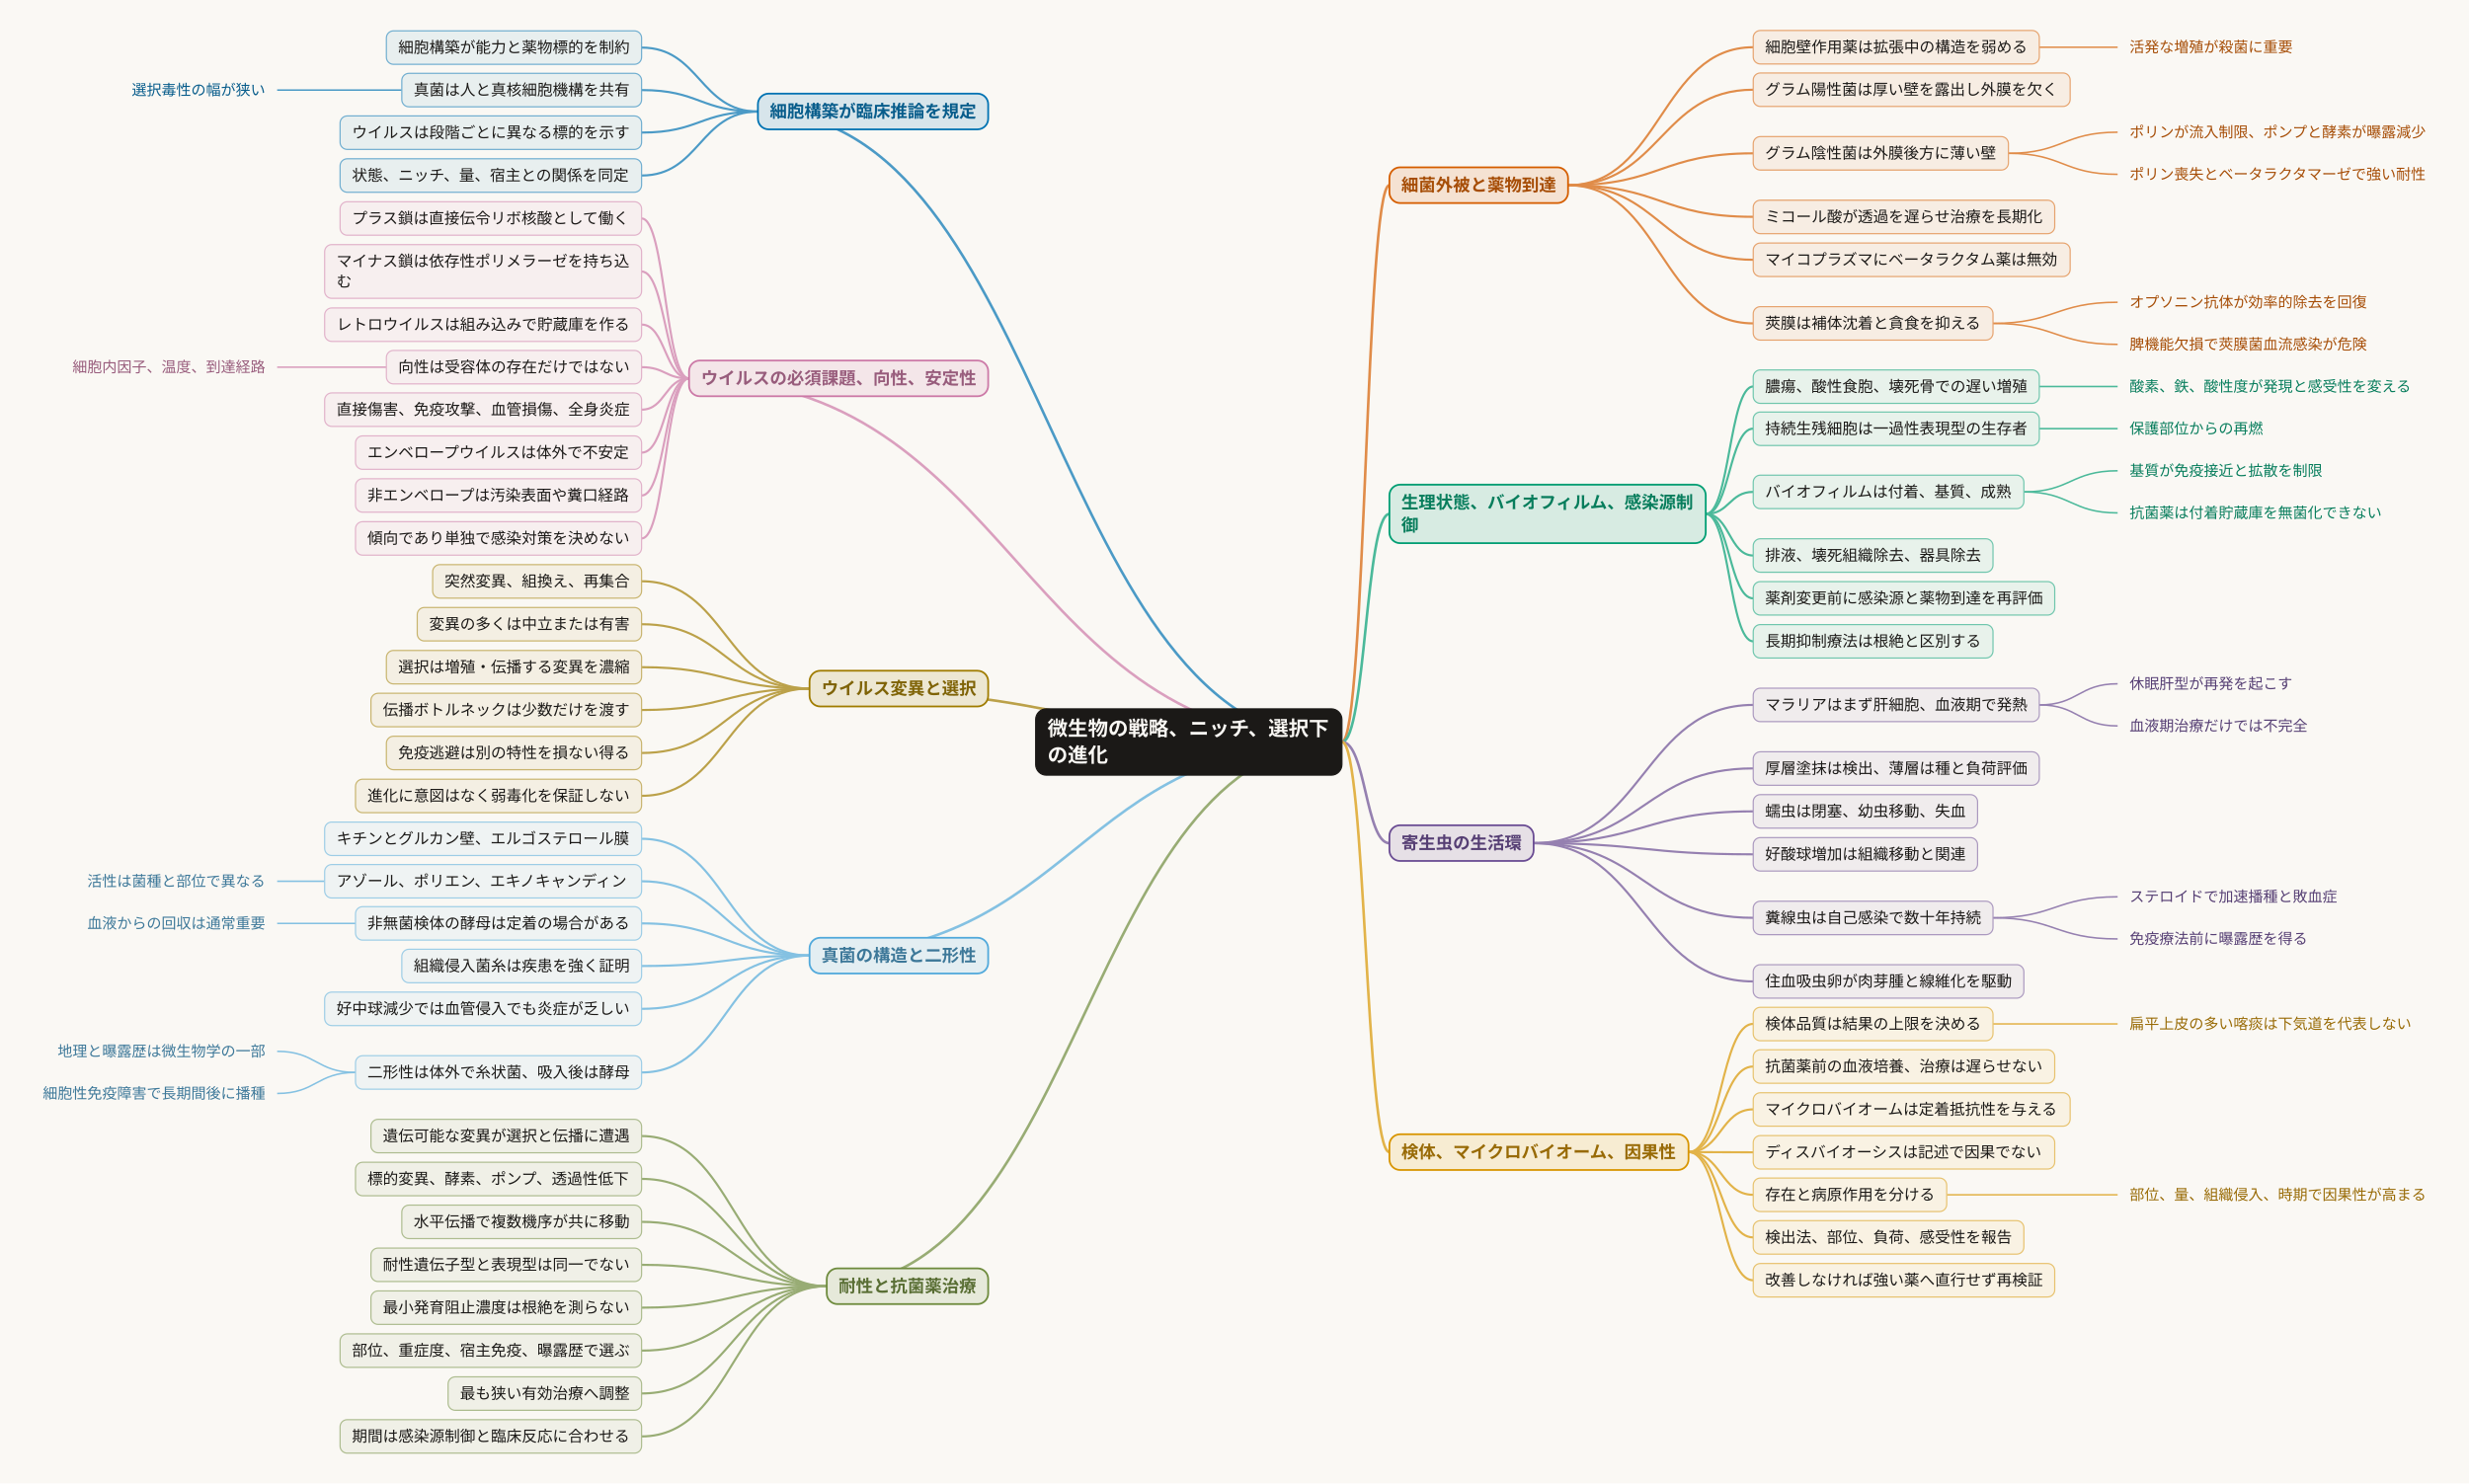
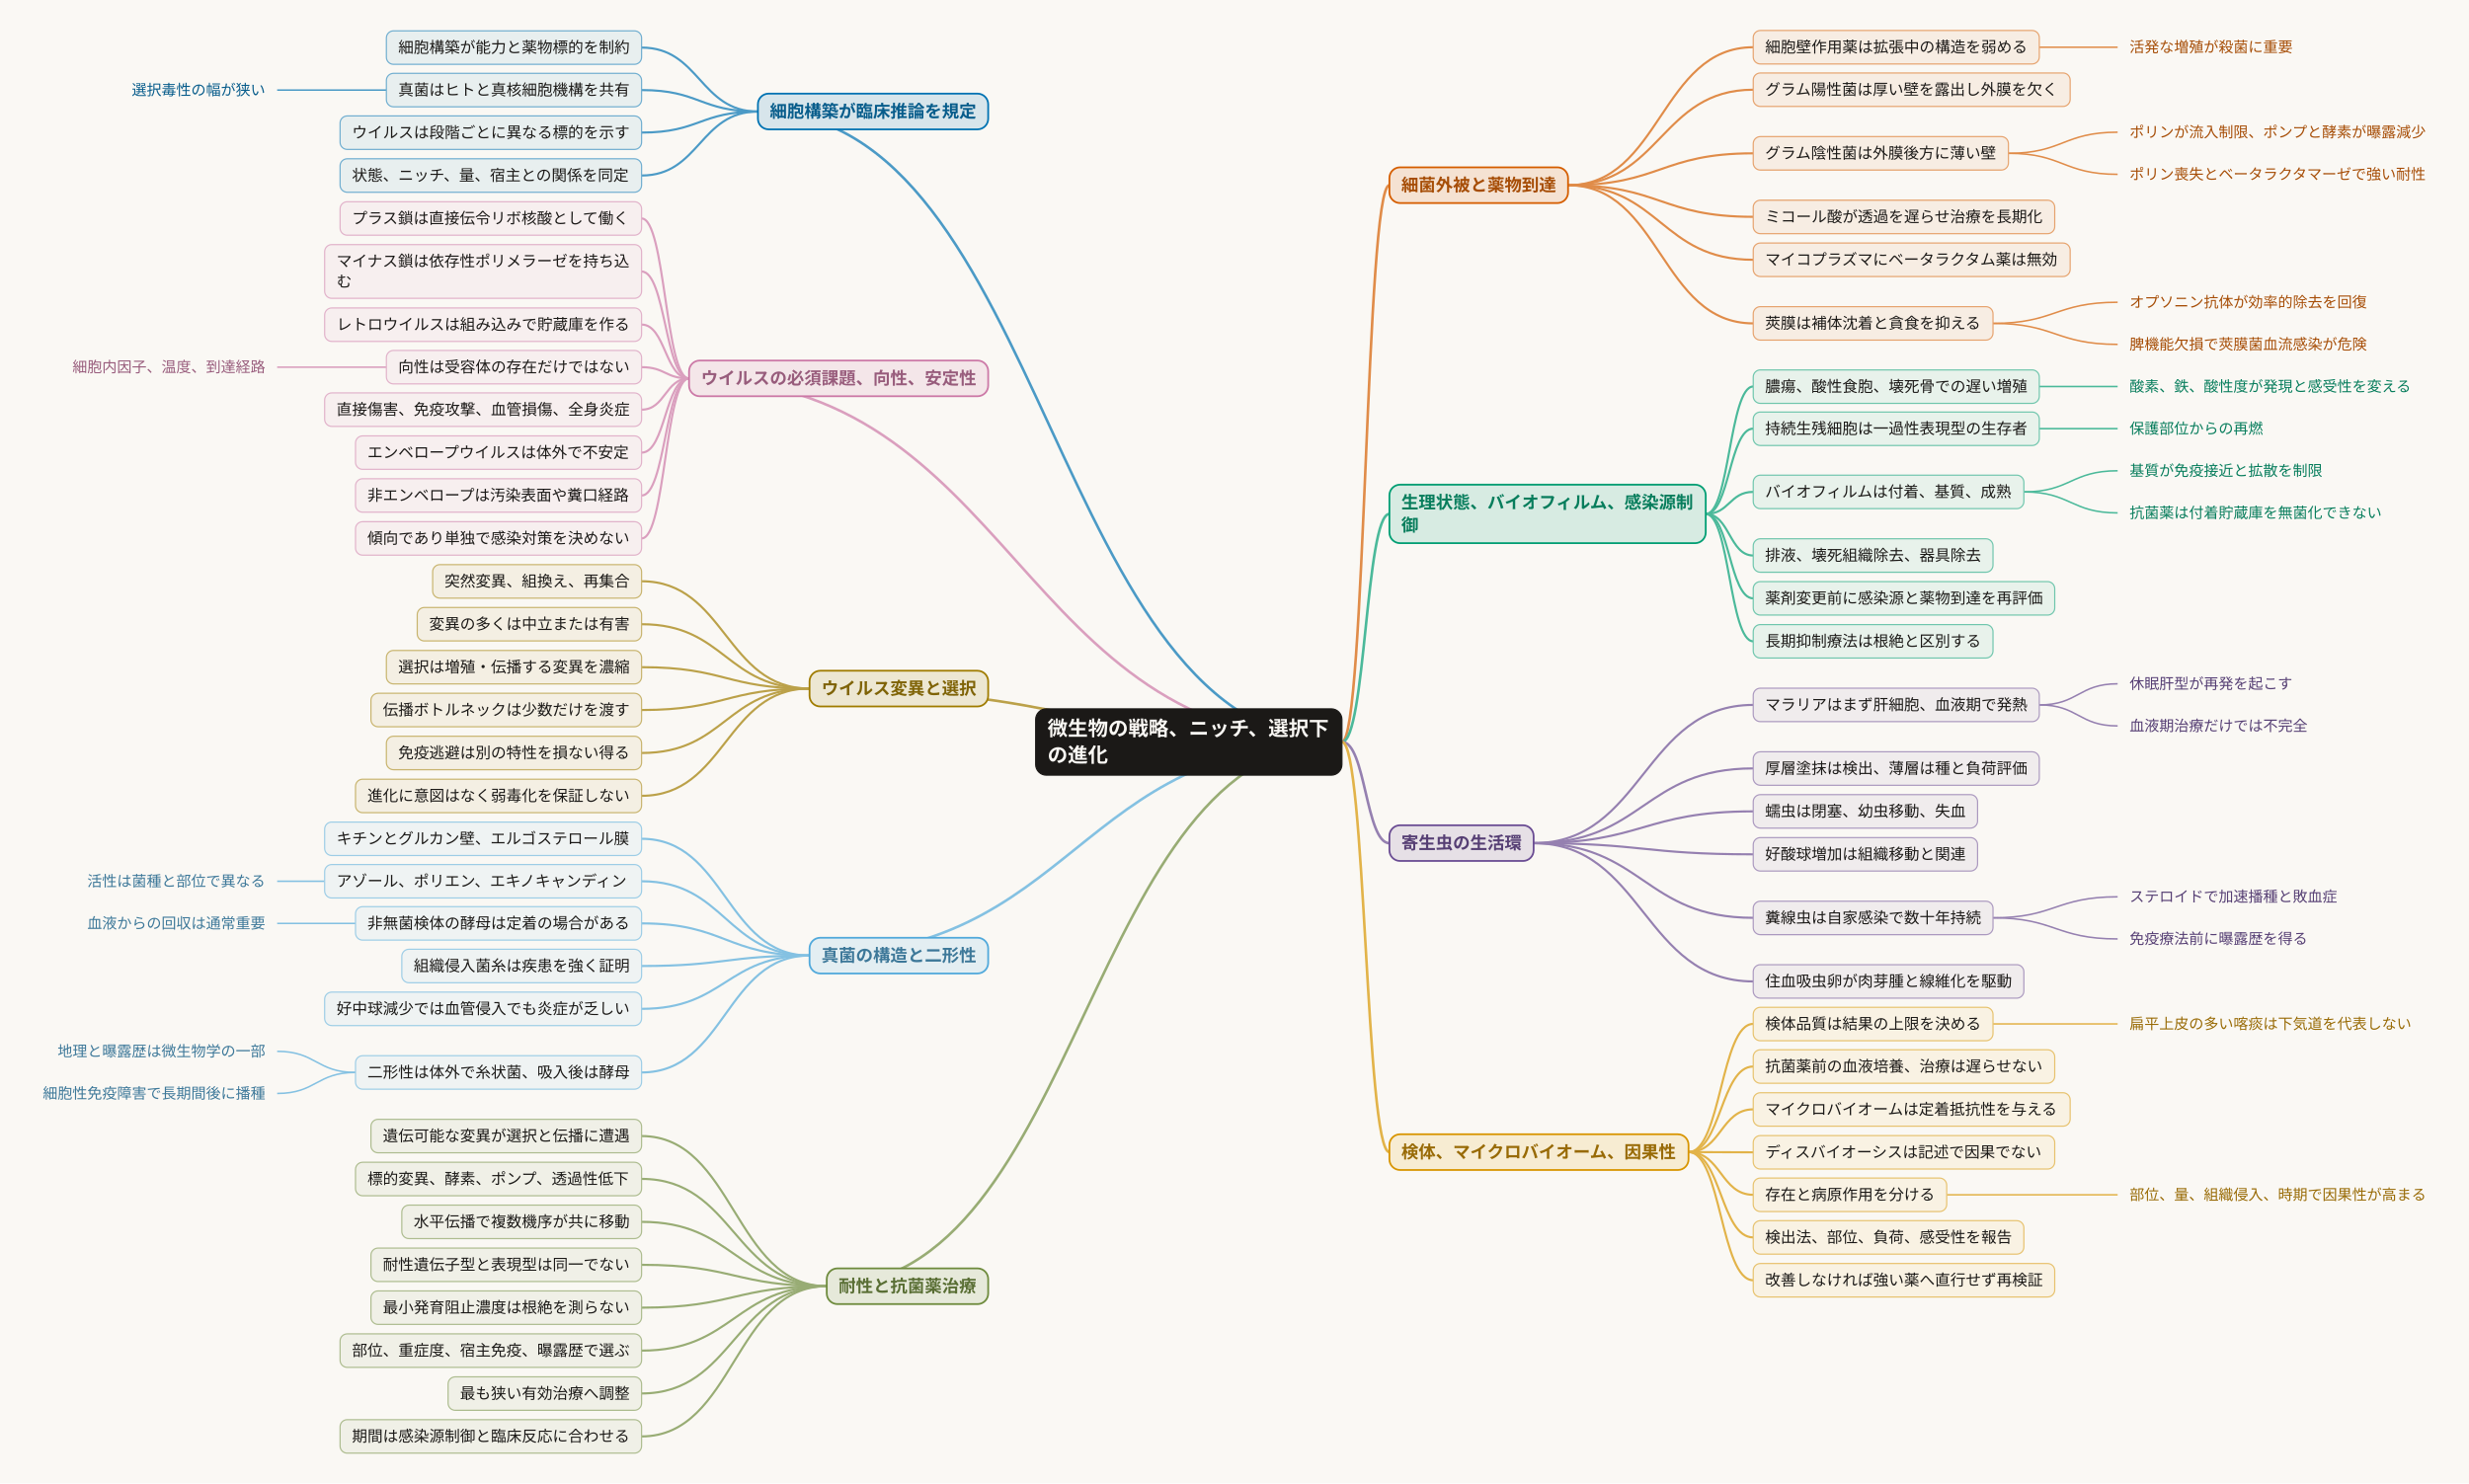
<svg xmlns="http://www.w3.org/2000/svg" class="mm" viewBox="0 0 2080 1250" width="2080" height="1250" role="img" aria-label="微生物の戦略、ニッチ、選択下の進化">
  <style>
  .mm-bg { fill: #faf8f4; }
  .mm text { font-family: 'Hiragino Sans', 'Noto Sans JP', ui-sans-serif, sans-serif; fill: #1b1917; }
  .mm .link { fill: none; stroke: #c9c1b4; }
  .mm .box { fill: none; stroke: none; }
  .mm .d0 .box { fill: #1b1917; stroke: #1b1917; }
  .mm .d0 text { fill: #faf8f4; font-weight: 650; }
  .mm .d1 text { font-weight: 600; }

  .mm .link.b0 { stroke: #4b9ac6; }
  .mm .b0.d1 .box { fill: #d7e5eb; stroke: #0072B2; stroke-width: 1.5; }
  .mm .b0.d1 text { fill: #075c8b; }
  .mm .b0.d2 .box { fill: #e8efef; stroke: #70aed0; }
  .mm .b0.d3 text, .mm .b0.d4 text { fill: #075c8b; }

  .mm .link.b1 { stroke: #e08c49; }
  .mm .b1.d1 .box { fill: #f5e2d2; stroke: #D55E00; stroke-width: 1.5; }
  .mm .b1.d1 text { fill: #a64d06; }
  .mm .b1.d2 .box { fill: #f7ede3; stroke: #e6a36e; }
  .mm .b1.d3 text, .mm .b1.d4 text { fill: #a64d06; }

  .mm .link.b2 { stroke: #4bb99a; }
  .mm .b2.d1 .box { fill: #d7ebe2; stroke: #009E73; stroke-width: 1.5; }
  .mm .b2.d1 text { fill: #077d5c; }
  .mm .b2.d2 .box { fill: #e8f2eb; stroke: #70c6ad; }
  .mm .b2.d3 text, .mm .b2.d4 text { fill: #077d5c; }

  .mm .link.b3 { stroke: #da9fbe; }
  .mm .b3.d1 .box { fill: #f4e6e9; stroke: #CC79A7; stroke-width: 1.5; }
  .mm .b3.d1 text { fill: #985c7c; }
  .mm .b3.d2 .box { fill: #f7efef; stroke: #e1b2ca; }
  .mm .b3.d3 text, .mm .b3.d4 text { fill: #985c7c; }

  .mm .link.b4 { stroke: #bba149; }
  .mm .b4.d1 .box { fill: #ede7d2; stroke: #A07C00; stroke-width: 1.5; }
  .mm .b4.d1 text { fill: #7f6306; }
  .mm .b4.d2 .box { fill: #f4efe3; stroke: #c8b46e; }
  .mm .b4.d3 text, .mm .b4.d4 text { fill: #7f6306; }

  .mm .link.b5 { stroke: #84c1e2; }
  .mm .b5.d1 .box { fill: #e3eef2; stroke: #51a9db; stroke-width: 1.5; }
  .mm .b5.d1 text { fill: #3d7899; }
  .mm .b5.d2 .box { fill: #eff3f3; stroke: #9dcde6; }
  .mm .b5.d3 text, .mm .b5.d4 text { fill: #3d7899; }

  .mm .link.b6 { stroke: #9580b0; }
  .mm .b6.d1 .box { fill: #e6e0e6; stroke: #6A4C93; stroke-width: 1.5; }
  .mm .b6.d1 text { fill: #563f74; }
  .mm .b6.d2 .box { fill: #f0eced; stroke: #ab99bf; }
  .mm .b6.d3 text, .mm .b6.d4 text { fill: #563f74; }

  .mm .link.b7 { stroke: #98ac74; }
  .mm .b7.d1 .box { fill: #e6e9da; stroke: #6E8B3D; stroke-width: 1.5; }
  .mm .b7.d1 text { fill: #596e34; }
  .mm .b7.d2 .box { fill: #f0f0e7; stroke: #adbc8f; }
  .mm .b7.d3 text, .mm .b7.d4 text { fill: #596e34; }

  .mm .link.b8 { stroke: #e2b349; }
  .mm .b8.d1 .box { fill: #f7ecd2; stroke: #d89500; stroke-width: 1.5; }
  .mm .b8.d1 text { fill: #986a05; }
  .mm .b8.d2 .box { fill: #f9f2e3; stroke: #e7c26e; }
  .mm .b8.d3 text, .mm .b8.d4 text { fill: #986a05; }
@media (prefers-color-scheme: dark) {
  .mm-bg { fill: #12100e; }
  .mm text { font-family: 'Hiragino Sans', 'Noto Sans JP', ui-sans-serif, sans-serif; fill: #ece7df; }
  .mm .link { fill: none; stroke: #3d3833; }
  .mm .box { fill: none; stroke: none; }
  .mm .d0 .box { fill: #ece7df; stroke: #ece7df; }
  .mm .d0 text { fill: #12100e; font-weight: 650; }
  .mm .d1 text { font-weight: 600; }

  .mm .link.b0 { stroke: #2d6a8d; }
  .mm .b0.d1 .box { fill: #172227; stroke: #3891c3; stroke-width: 1.5; }
  .mm .b0.d1 text { fill: #65a6ca; }
  .mm .b0.d2 .box { fill: #15191b; stroke: #275772; }
  .mm .b0.d3 text, .mm .b0.d4 text { fill: #65a6ca; }

  .mm .link.b1 { stroke: #a15f2b; }
  .mm .b1.d1 .box { fill: #2f2014; stroke: #de8138; stroke-width: 1.5; }
  .mm .b1.d1 text { fill: #e29a62; }
  .mm .b1.d2 .box { fill: #201811; stroke: #824e25; }
  .mm .b1.d3 text, .mm .b1.d4 text { fill: #e29a62; }

  .mm .link.b2 { stroke: #2d826a; }
  .mm .b2.d1 .box { fill: #172720; stroke: #38b392; stroke-width: 1.5; }
  .mm .b2.d1 text { fill: #65c0a5; }
  .mm .b2.d2 .box { fill: #151b17; stroke: #276a57; }
  .mm .b2.d3 text, .mm .b2.d4 text { fill: #65c0a5; }

  .mm .link.b3 { stroke: #9c6e86; }
  .mm .b3.d1 .box { fill: #2e2326; stroke: #d796ba; stroke-width: 1.5; }
  .mm .b3.d1 text { fill: #dcaac3; }
  .mm .b3.d2 .box { fill: #20191a; stroke: #7e5a6d; }
  .mm .b3.d3 text, .mm .b3.d4 text { fill: #dcaac3; }

  .mm .link.b4 { stroke: #84702b; }
  .mm .b4.d1 .box { fill: #292314; stroke: #b59938; stroke-width: 1.5; }
  .mm .b4.d1 text { fill: #c3ac62; }
  .mm .b4.d2 .box { fill: #1d1a11; stroke: #6c5b25; }
  .mm .b4.d3 text, .mm .b4.d4 text { fill: #c3ac62; }

  .mm .link.b5 { stroke: #5c8eab; }
  .mm .b5.d1 .box { fill: #21292d; stroke: #7bc4ee; stroke-width: 1.5; }
  .mm .b5.d1 text { fill: #97cdea; }
  .mm .b5.d2 .box { fill: #191d1e; stroke: #4c7389; }
  .mm .b5.d3 text, .mm .b5.d4 text { fill: #97cdea; }

  .mm .link.b6 { stroke: #67557c; }
  .mm .b6.d1 .box { fill: #231e24; stroke: #8b73ab; stroke-width: 1.5; }
  .mm .b6.d1 text { fill: #a390b8; }
  .mm .b6.d2 .box { fill: #1a1719; stroke: #554664; }
  .mm .b6.d3 text, .mm .b6.d4 text { fill: #a390b8; }

  .mm .link.b7 { stroke: #69784d; }
  .mm .b7.d1 .box { fill: #23251b; stroke: #8ea568; stroke-width: 1.5; }
  .mm .b7.d1 text { fill: #a6b686; }
  .mm .b7.d2 .box { fill: #1b1a14; stroke: #566240; }
  .mm .b7.d3 text, .mm .b7.d4 text { fill: #a6b686; }

  .mm .link.b8 { stroke: #ab832b; }
  .mm .b8.d1 .box { fill: #312714; stroke: #ecb438; stroke-width: 1.5; }
  .mm .b8.d1 text { fill: #ecc162; }
  .mm .b8.d2 .box { fill: #211b11; stroke: #8a6a25; }
  .mm .b8.d3 text, .mm .b8.d4 text { fill: #ecc162; }
}
</style>
  <rect class="mm-bg" width="2080" height="1250" />
  <path class="link b0" data-depth="1" stroke-width="2.2" d="M1130.5,625.2 C884.5,625.2 884.5,94.0 638.5,94.0" />
  <path class="link b1" data-depth="1" stroke-width="2.2" d="M1130.5,625.2 C1150.5,625.2 1150.5,156.1 1170.5,156.1" />
  <path class="link b2" data-depth="1" stroke-width="2.2" d="M1130.5,625.2 C1150.5,625.2 1150.5,433.1 1170.5,433.1" />
  <path class="link b3" data-depth="1" stroke-width="2.2" d="M1130.5,625.2 C855.5,625.2 855.5,318.9 580.5,318.9" />
  <path class="link b4" data-depth="1" stroke-width="2.2" d="M1130.5,625.2 C906.2,625.2 906.2,580.2 682.0,580.2" />
  <path class="link b5" data-depth="1" stroke-width="2.2" d="M1130.5,625.2 C906.2,625.2 906.2,805.2 682.0,805.2" />
  <path class="link b6" data-depth="1" stroke-width="2.2" d="M1130.5,625.2 C1150.5,625.2 1150.5,710.5 1170.5,710.5" />
  <path class="link b7" data-depth="1" stroke-width="2.2" d="M1130.5,625.2 C913.5,625.2 913.5,1083.8 696.5,1083.8" />
  <path class="link b8" data-depth="1" stroke-width="2.2" d="M1130.5,625.2 C1150.5,625.2 1150.5,970.8 1170.5,970.8" />
  <g class="node d0 b0" data-depth="0">
    <rect class="box" x="872.5" y="597.3" width="258.0" height="55.9" rx="9" />
    <text x="882.5" y="619.8" font-size="17.0">微生物の戦略、ニッチ、選択下</text>
    <text x="882.5" y="642.2" font-size="17.0">の進化</text>
  </g>
  <path class="link b0" data-depth="2" stroke-width="1.8" d="M638.5,94.0 C589.5,94.0 589.5,40.1 540.5,40.1" />
  <path class="link b0" data-depth="2" stroke-width="1.8" d="M638.5,94.0 C589.5,94.0 589.5,75.9 540.5,75.9" />
  <path class="link b0" data-depth="2" stroke-width="1.8" d="M638.5,94.0 C589.5,94.0 589.5,111.7 540.5,111.7" />
  <path class="link b0" data-depth="2" stroke-width="1.8" d="M638.5,94.0 C589.5,94.0 589.5,147.9 540.5,147.9" />
  <g class="node d1 b0" data-depth="1">
    <rect class="box" x="638.5" y="78.9" width="194.0" height="30.1" rx="9" />
    <text x="648.5" y="98.9" font-size="14.5">細胞構築が臨床推論を規定</text>
  </g>
  <g class="node d2 b0" data-depth="2">
    <rect class="box" x="325.5" y="26.0" width="215.0" height="28.2" rx="6" />
    <text x="335.5" y="44.5" font-size="13.0">細胞構築が能力と薬物標的を制約</text>
  </g>
-   <path class="link b0" data-depth="3" stroke-width="1.3" d="M338.5,75.9 C286.0,75.9 286.0,75.9 233.5,75.9" />
+   <path class="link b0" data-depth="3" stroke-width="1.3" d="M325.5,75.9 C279.5,75.9 279.5,75.9 233.5,75.9" />
  <g class="node d2 b0" data-depth="2">
-     <rect class="box" x="338.5" y="61.8" width="202.0" height="28.2" rx="6" />
-     <text x="348.5" y="80.3" font-size="13.0">真菌は人と真核細胞機構を共有</text>
+     <rect class="box" x="325.5" y="61.8" width="215.0" height="28.2" rx="6" />
+     <text x="335.5" y="80.3" font-size="13.0">真菌はヒトと真核細胞機構を共有</text>
  </g>
  <g class="node d3 b0" data-depth="3">
    <rect class="box" x="101.0" y="62.2" width="132.5" height="27.5" rx="6" />
    <text x="111.0" y="80.2" font-size="12.5">選択毒性の幅が狭い</text>
  </g>
  <g class="node d2 b0" data-depth="2">
    <rect class="box" x="286.5" y="97.7" width="254.0" height="28.2" rx="6" />
    <text x="296.5" y="116.2" font-size="13.0">ウイルスは段階ごとに異なる標的を示す</text>
  </g>
  <g class="node d2 b0" data-depth="2">
    <rect class="box" x="286.5" y="133.8" width="254.0" height="28.2" rx="6" />
    <text x="296.5" y="152.3" font-size="13.0">状態、ニッチ、量、宿主との関係を同定</text>
  </g>
  <path class="link b1" data-depth="2" stroke-width="1.8" d="M1321.0,156.1 C1399.0,156.1 1399.0,39.8 1477.0,39.8" />
  <path class="link b1" data-depth="2" stroke-width="1.8" d="M1321.0,156.1 C1399.0,156.1 1399.0,75.6 1477.0,75.6" />
  <path class="link b1" data-depth="2" stroke-width="1.8" d="M1321.0,156.1 C1399.0,156.1 1399.0,129.2 1477.0,129.2" />
  <path class="link b1" data-depth="2" stroke-width="1.8" d="M1321.0,156.1 C1399.0,156.1 1399.0,182.7 1477.0,182.7" />
  <path class="link b1" data-depth="2" stroke-width="1.8" d="M1321.0,156.1 C1399.0,156.1 1399.0,218.9 1477.0,218.9" />
  <path class="link b1" data-depth="2" stroke-width="1.8" d="M1321.0,156.1 C1399.0,156.1 1399.0,272.5 1477.0,272.5" />
  <g class="node d1 b1" data-depth="1">
    <rect class="box" x="1170.5" y="141.0" width="150.5" height="30.1" rx="9" />
    <text x="1180.5" y="161.0" font-size="14.5">細菌外被と薬物到達</text>
  </g>
  <path class="link b1" data-depth="3" stroke-width="1.3" d="M1718.0,39.8 C1751.0,39.8 1751.0,39.8 1784.0,39.8" />
  <g class="node d2 b1" data-depth="2">
    <rect class="box" x="1477.0" y="25.7" width="241.0" height="28.2" rx="6" />
    <text x="1487.0" y="44.2" font-size="13.0">細胞壁作用薬は拡張中の構造を弱める</text>
  </g>
  <g class="node d3 b1" data-depth="3">
    <rect class="box" x="1784.0" y="26.0" width="157.5" height="27.5" rx="6" />
    <text x="1794.0" y="44.0" font-size="12.5">活発な増殖が殺菌に重要</text>
  </g>
  <g class="node d2 b1" data-depth="2">
    <rect class="box" x="1477.0" y="61.5" width="267.0" height="28.2" rx="6" />
    <text x="1487.0" y="80.0" font-size="13.0">グラム陽性菌は厚い壁を露出し外膜を欠く</text>
  </g>
  <path class="link b1" data-depth="3" stroke-width="1.3" d="M1692.0,129.2 C1738.0,129.2 1738.0,111.4 1784.0,111.4" />
  <path class="link b1" data-depth="3" stroke-width="1.3" d="M1692.0,129.2 C1738.0,129.2 1738.0,146.9 1784.0,146.9" />
  <g class="node d2 b1" data-depth="2">
    <rect class="box" x="1477.0" y="115.1" width="215.0" height="28.2" rx="6" />
    <text x="1487.0" y="133.6" font-size="13.0">グラム陰性菌は外膜後方に薄い壁</text>
  </g>
  <g class="node d3 b1" data-depth="3">
    <rect class="box" x="1784.0" y="97.7" width="270.0" height="27.5" rx="6" />
    <text x="1794.0" y="115.7" font-size="12.5">ポリンが流入制限、ポンプと酵素が曝露減少</text>
  </g>
  <g class="node d3 b1" data-depth="3">
    <rect class="box" x="1784.0" y="133.2" width="270.0" height="27.5" rx="6" />
    <text x="1794.0" y="151.2" font-size="12.5">ポリン喪失とベータラクタマーゼで強い耐性</text>
  </g>
  <g class="node d2 b1" data-depth="2">
    <rect class="box" x="1477.0" y="168.7" width="254.0" height="28.2" rx="6" />
    <text x="1487.0" y="187.2" font-size="13.0">ミコール酸が透過を遅らせ治療を長期化</text>
  </g>
  <g class="node d2 b1" data-depth="2">
    <rect class="box" x="1477.0" y="204.8" width="267.0" height="28.2" rx="6" />
    <text x="1487.0" y="223.3" font-size="13.0">マイコプラズマにベータラクタム薬は無効</text>
  </g>
  <path class="link b1" data-depth="3" stroke-width="1.3" d="M1679.0,272.5 C1731.5,272.5 1731.5,254.7 1784.0,254.7" />
  <path class="link b1" data-depth="3" stroke-width="1.3" d="M1679.0,272.5 C1731.5,272.5 1731.5,290.2 1784.0,290.2" />
  <g class="node d2 b1" data-depth="2">
    <rect class="box" x="1477.0" y="258.4" width="202.0" height="28.2" rx="6" />
    <text x="1487.0" y="276.9" font-size="13.0">莢膜は補体沈着と貪食を抑える</text>
  </g>
  <g class="node d3 b1" data-depth="3">
    <rect class="box" x="1784.0" y="241.0" width="220.0" height="27.5" rx="6" />
    <text x="1794.0" y="259.0" font-size="12.5">オプソニン抗体が効率的除去を回復</text>
  </g>
  <g class="node d3 b1" data-depth="3">
    <rect class="box" x="1784.0" y="276.5" width="220.0" height="27.5" rx="6" />
    <text x="1794.0" y="294.5" font-size="12.5">脾機能欠損で莢膜菌血流感染が危険</text>
  </g>
  <path class="link b2" data-depth="2" stroke-width="1.8" d="M1437.0,433.1 C1457.0,433.1 1457.0,325.7 1477.0,325.7" />
  <path class="link b2" data-depth="2" stroke-width="1.8" d="M1437.0,433.1 C1457.0,433.1 1457.0,361.2 1477.0,361.2" />
  <path class="link b2" data-depth="2" stroke-width="1.8" d="M1437.0,433.1 C1457.0,433.1 1457.0,414.5 1477.0,414.5" />
  <path class="link b2" data-depth="2" stroke-width="1.8" d="M1437.0,433.1 C1457.0,433.1 1457.0,468.1 1477.0,468.1" />
  <path class="link b2" data-depth="2" stroke-width="1.8" d="M1437.0,433.1 C1457.0,433.1 1457.0,504.2 1477.0,504.2" />
  <path class="link b2" data-depth="2" stroke-width="1.8" d="M1437.0,433.1 C1457.0,433.1 1457.0,540.4 1477.0,540.4" />
  <g class="node d1 b2" data-depth="1">
    <rect class="box" x="1170.5" y="408.4" width="266.5" height="49.3" rx="9" />
    <text x="1180.5" y="428.4" font-size="14.5">生理状態、バイオフィルム、感染源制</text>
    <text x="1180.5" y="447.6" font-size="14.5">御</text>
  </g>
  <path class="link b2" data-depth="3" stroke-width="1.3" d="M1718.0,325.7 C1751.0,325.7 1751.0,325.7 1784.0,325.7" />
  <g class="node d2 b2" data-depth="2">
    <rect class="box" x="1477.0" y="311.7" width="241.0" height="28.2" rx="6" />
    <text x="1487.0" y="330.2" font-size="13.0">膿瘍、酸性食胞、壊死骨での遅い増殖</text>
  </g>
  <g class="node d3 b2" data-depth="3">
    <rect class="box" x="1784.0" y="312.0" width="257.5" height="27.5" rx="6" />
    <text x="1794.0" y="330.0" font-size="12.5">酸素、鉄、酸性度が発現と感受性を変える</text>
  </g>
  <path class="link b2" data-depth="3" stroke-width="1.3" d="M1718.0,361.2 C1751.0,361.2 1751.0,361.2 1784.0,361.2" />
  <g class="node d2 b2" data-depth="2">
    <rect class="box" x="1477.0" y="347.2" width="241.0" height="28.2" rx="6" />
    <text x="1487.0" y="365.7" font-size="13.0">持続生残細胞は一過性表現型の生存者</text>
  </g>
  <g class="node d3 b2" data-depth="3">
    <rect class="box" x="1784.0" y="347.5" width="132.5" height="27.5" rx="6" />
    <text x="1794.0" y="365.5" font-size="12.5">保護部位からの再燃</text>
  </g>
  <path class="link b2" data-depth="3" stroke-width="1.3" d="M1705.0,414.5 C1744.5,414.5 1744.5,396.7 1784.0,396.7" />
  <path class="link b2" data-depth="3" stroke-width="1.3" d="M1705.0,414.5 C1744.5,414.5 1744.5,432.2 1784.0,432.2" />
  <g class="node d2 b2" data-depth="2">
    <rect class="box" x="1477.0" y="400.4" width="228.0" height="28.2" rx="6" />
    <text x="1487.0" y="418.9" font-size="13.0">バイオフィルムは付着、基質、成熟</text>
  </g>
  <g class="node d3 b2" data-depth="3">
    <rect class="box" x="1784.0" y="383.0" width="182.5" height="27.5" rx="6" />
    <text x="1794.0" y="401.0" font-size="12.5">基質が免疫接近と拡散を制限</text>
  </g>
  <g class="node d3 b2" data-depth="3">
    <rect class="box" x="1784.0" y="418.5" width="232.5" height="27.5" rx="6" />
    <text x="1794.0" y="436.5" font-size="12.5">抗菌薬は付着貯蔵庫を無菌化できない</text>
  </g>
  <g class="node d2 b2" data-depth="2">
    <rect class="box" x="1477.0" y="454.0" width="202.0" height="28.2" rx="6" />
    <text x="1487.0" y="472.5" font-size="13.0">排液、壊死組織除去、器具除去</text>
  </g>
  <g class="node d2 b2" data-depth="2">
    <rect class="box" x="1477.0" y="490.1" width="254.0" height="28.2" rx="6" />
    <text x="1487.0" y="508.6" font-size="13.0">薬剤変更前に感染源と薬物到達を再評価</text>
  </g>
  <g class="node d2 b2" data-depth="2">
    <rect class="box" x="1477.0" y="526.3" width="202.0" height="28.2" rx="6" />
    <text x="1487.0" y="544.8" font-size="13.0">長期抑制療法は根絶と区別する</text>
  </g>
  <path class="link b3" data-depth="2" stroke-width="1.8" d="M580.5,318.9 C560.5,318.9 560.5,184.1 540.5,184.1" />
  <path class="link b3" data-depth="2" stroke-width="1.8" d="M580.5,318.9 C560.5,318.9 560.5,228.8 540.5,228.8" />
  <path class="link b3" data-depth="2" stroke-width="1.8" d="M580.5,318.9 C560.5,318.9 560.5,273.5 540.5,273.5" />
  <path class="link b3" data-depth="2" stroke-width="1.8" d="M580.5,318.9 C560.5,318.9 560.5,309.4 540.5,309.4" />
  <path class="link b3" data-depth="2" stroke-width="1.8" d="M580.5,318.9 C560.5,318.9 560.5,345.2 540.5,345.2" />
  <path class="link b3" data-depth="2" stroke-width="1.8" d="M580.5,318.9 C560.5,318.9 560.5,381.4 540.5,381.4" />
  <path class="link b3" data-depth="2" stroke-width="1.8" d="M580.5,318.9 C560.5,318.9 560.5,417.5 540.5,417.5" />
  <path class="link b3" data-depth="2" stroke-width="1.8" d="M580.5,318.9 C560.5,318.9 560.5,453.7 540.5,453.7" />
  <g class="node d1 b3" data-depth="1">
    <rect class="box" x="580.5" y="303.8" width="252.0" height="30.1" rx="9" />
    <text x="590.5" y="323.8" font-size="14.5">ウイルスの必須課題、向性、安定性</text>
  </g>
  <g class="node d2 b3" data-depth="2">
    <rect class="box" x="286.5" y="170.0" width="254.0" height="28.2" rx="6" />
    <text x="296.5" y="188.5" font-size="13.0">プラス鎖は直接伝令リボ核酸として働く</text>
  </g>
  <g class="node d2 b3" data-depth="2">
    <rect class="box" x="273.5" y="206.1" width="267.0" height="45.3" rx="6" />
    <text x="283.5" y="224.6" font-size="13.0">マイナス鎖は依存性ポリメラーゼを持ち込</text>
    <text x="283.5" y="241.8" font-size="13.0">む</text>
  </g>
  <g class="node d2 b3" data-depth="2">
    <rect class="box" x="273.5" y="259.5" width="267.0" height="28.2" rx="6" />
    <text x="283.5" y="278.0" font-size="13.0">レトロウイルスは組み込みで貯蔵庫を作る</text>
  </g>
  <path class="link b3" data-depth="3" stroke-width="1.3" d="M325.5,309.4 C279.5,309.4 279.5,309.4 233.5,309.4" />
  <g class="node d2 b3" data-depth="2">
    <rect class="box" x="325.5" y="295.3" width="215.0" height="28.2" rx="6" />
    <text x="335.5" y="313.8" font-size="13.0">向性は受容体の存在だけではない</text>
  </g>
  <g class="node d3 b3" data-depth="3">
    <rect class="box" x="51.0" y="295.6" width="182.5" height="27.5" rx="6" />
    <text x="61.0" y="313.6" font-size="12.5">細胞内因子、温度、到達経路</text>
  </g>
  <g class="node d2 b3" data-depth="2">
    <rect class="box" x="273.5" y="331.1" width="267.0" height="28.2" rx="6" />
    <text x="283.5" y="349.6" font-size="13.0">直接傷害、免疫攻撃、血管損傷、全身炎症</text>
  </g>
  <g class="node d2 b3" data-depth="2">
    <rect class="box" x="299.5" y="367.3" width="241.0" height="28.2" rx="6" />
    <text x="309.5" y="385.8" font-size="13.0">エンベロープウイルスは体外で不安定</text>
  </g>
  <g class="node d2 b3" data-depth="2">
    <rect class="box" x="299.5" y="403.4" width="241.0" height="28.2" rx="6" />
    <text x="309.5" y="421.9" font-size="13.0">非エンベロープは汚染表面や糞口経路</text>
  </g>
  <g class="node d2 b3" data-depth="2">
    <rect class="box" x="299.5" y="439.6" width="241.0" height="28.2" rx="6" />
    <text x="309.5" y="458.1" font-size="13.0">傾向であり単独で感染対策を決めない</text>
  </g>
  <path class="link b4" data-depth="2" stroke-width="1.8" d="M682.0,580.2 C611.2,580.2 611.2,489.8 540.5,489.8" />
  <path class="link b4" data-depth="2" stroke-width="1.8" d="M682.0,580.2 C611.2,580.2 611.2,526.0 540.5,526.0" />
  <path class="link b4" data-depth="2" stroke-width="1.8" d="M682.0,580.2 C611.2,580.2 611.2,562.2 540.5,562.2" />
  <path class="link b4" data-depth="2" stroke-width="1.8" d="M682.0,580.2 C611.2,580.2 611.2,598.3 540.5,598.3" />
  <path class="link b4" data-depth="2" stroke-width="1.8" d="M682.0,580.2 C611.2,580.2 611.2,634.5 540.5,634.5" />
  <path class="link b4" data-depth="2" stroke-width="1.8" d="M682.0,580.2 C611.2,580.2 611.2,670.6 540.5,670.6" />
  <g class="node d1 b4" data-depth="1">
    <rect class="box" x="682.0" y="565.2" width="150.5" height="30.1" rx="9" />
    <text x="692.0" y="585.2" font-size="14.5">ウイルス変異と選択</text>
  </g>
  <g class="node d2 b4" data-depth="2">
    <rect class="box" x="364.5" y="475.8" width="176.0" height="28.2" rx="6" />
    <text x="374.5" y="494.3" font-size="13.0">突然変異、組換え、再集合</text>
  </g>
  <g class="node d2 b4" data-depth="2">
    <rect class="box" x="351.5" y="511.9" width="189.0" height="28.2" rx="6" />
    <text x="361.5" y="530.4" font-size="13.0">変異の多くは中立または有害</text>
  </g>
  <g class="node d2 b4" data-depth="2">
    <rect class="box" x="325.5" y="548.1" width="215.0" height="28.2" rx="6" />
    <text x="335.5" y="566.6" font-size="13.0">選択は増殖・伝播する変異を濃縮</text>
  </g>
  <g class="node d2 b4" data-depth="2">
    <rect class="box" x="312.5" y="584.2" width="228.0" height="28.2" rx="6" />
    <text x="322.5" y="602.7" font-size="13.0">伝播ボトルネックは少数だけを渡す</text>
  </g>
  <g class="node d2 b4" data-depth="2">
    <rect class="box" x="325.5" y="620.4" width="215.0" height="28.2" rx="6" />
    <text x="335.5" y="638.9" font-size="13.0">免疫逃避は別の特性を損ない得る</text>
  </g>
  <g class="node d2 b4" data-depth="2">
    <rect class="box" x="299.5" y="656.6" width="241.0" height="28.2" rx="6" />
    <text x="309.5" y="675.1" font-size="13.0">進化に意図はなく弱毒化を保証しない</text>
  </g>
  <path class="link b5" data-depth="2" stroke-width="1.8" d="M682.0,805.2 C611.2,805.2 611.2,706.8 540.5,706.8" />
  <path class="link b5" data-depth="2" stroke-width="1.8" d="M682.0,805.2 C611.2,805.2 611.2,742.6 540.5,742.6" />
  <path class="link b5" data-depth="2" stroke-width="1.8" d="M682.0,805.2 C611.2,805.2 611.2,778.1 540.5,778.1" />
  <path class="link b5" data-depth="2" stroke-width="1.8" d="M682.0,805.2 C611.2,805.2 611.2,814.0 540.5,814.0" />
  <path class="link b5" data-depth="2" stroke-width="1.8" d="M682.0,805.2 C611.2,805.2 611.2,850.1 540.5,850.1" />
  <path class="link b5" data-depth="2" stroke-width="1.8" d="M682.0,805.2 C611.2,805.2 611.2,903.7 540.5,903.7" />
  <g class="node d1 b5" data-depth="1">
    <rect class="box" x="682.0" y="790.2" width="150.5" height="30.1" rx="9" />
    <text x="692.0" y="810.2" font-size="14.5">真菌の構造と二形性</text>
  </g>
  <g class="node d2 b5" data-depth="2">
    <rect class="box" x="273.5" y="692.7" width="267.0" height="28.2" rx="6" />
    <text x="283.5" y="711.2" font-size="13.0">キチンとグルカン壁、エルゴステロール膜</text>
  </g>
  <path class="link b5" data-depth="3" stroke-width="1.3" d="M273.5,742.6 C253.5,742.6 253.5,742.6 233.5,742.6" />
  <g class="node d2 b5" data-depth="2">
    <rect class="box" x="273.5" y="728.5" width="267.0" height="28.2" rx="6" />
    <text x="283.5" y="747.0" font-size="13.0">アゾール、ポリエン、エキノキャンディン</text>
  </g>
  <g class="node d3 b5" data-depth="3">
    <rect class="box" x="63.5" y="728.9" width="170.0" height="27.5" rx="6" />
    <text x="73.5" y="746.9" font-size="12.5">活性は菌種と部位で異なる</text>
  </g>
  <path class="link b5" data-depth="3" stroke-width="1.3" d="M299.5,778.1 C266.5,778.1 266.5,778.1 233.5,778.1" />
  <g class="node d2 b5" data-depth="2">
    <rect class="box" x="299.5" y="764.0" width="241.0" height="28.2" rx="6" />
    <text x="309.5" y="782.5" font-size="13.0">非無菌検体の酵母は定着の場合がある</text>
  </g>
  <g class="node d3 b5" data-depth="3">
    <rect class="box" x="63.5" y="764.4" width="170.0" height="27.5" rx="6" />
    <text x="73.5" y="782.4" font-size="12.5">血液からの回収は通常重要</text>
  </g>
  <g class="node d2 b5" data-depth="2">
    <rect class="box" x="338.5" y="799.9" width="202.0" height="28.2" rx="6" />
    <text x="348.5" y="818.4" font-size="13.0">組織侵入菌糸は疾患を強く証明</text>
  </g>
  <g class="node d2 b5" data-depth="2">
    <rect class="box" x="273.5" y="836.0" width="267.0" height="28.2" rx="6" />
    <text x="283.5" y="854.5" font-size="13.0">好中球減少では血管侵入でも炎症が乏しい</text>
  </g>
  <path class="link b5" data-depth="3" stroke-width="1.3" d="M299.5,903.7 C266.5,903.7 266.5,885.9 233.5,885.9" />
  <path class="link b5" data-depth="3" stroke-width="1.3" d="M299.5,903.7 C266.5,903.7 266.5,921.4 233.5,921.4" />
  <g class="node d2 b5" data-depth="2">
    <rect class="box" x="299.5" y="889.6" width="241.0" height="28.2" rx="6" />
    <text x="309.5" y="908.1" font-size="13.0">二形性は体外で糸状菌、吸入後は酵母</text>
  </g>
  <g class="node d3 b5" data-depth="3">
    <rect class="box" x="38.5" y="872.2" width="195.0" height="27.5" rx="6" />
    <text x="48.5" y="890.2" font-size="12.5">地理と曝露歴は微生物学の一部</text>
  </g>
  <g class="node d3 b5" data-depth="3">
    <rect class="box" x="26.0" y="907.7" width="207.5" height="27.5" rx="6" />
    <text x="36.0" y="925.7" font-size="12.5">細胞性免疫障害で長期間後に播種</text>
  </g>
  <path class="link b6" data-depth="2" stroke-width="1.8" d="M1292.0,710.5 C1384.5,710.5 1384.5,594.0 1477.0,594.0" />
  <path class="link b6" data-depth="2" stroke-width="1.8" d="M1292.0,710.5 C1384.5,710.5 1384.5,647.5 1477.0,647.5" />
  <path class="link b6" data-depth="2" stroke-width="1.8" d="M1292.0,710.5 C1384.5,710.5 1384.5,683.7 1477.0,683.7" />
  <path class="link b6" data-depth="2" stroke-width="1.8" d="M1292.0,710.5 C1384.5,710.5 1384.5,719.9 1477.0,719.9" />
  <path class="link b6" data-depth="2" stroke-width="1.8" d="M1292.0,710.5 C1384.5,710.5 1384.5,773.4 1477.0,773.4" />
  <path class="link b6" data-depth="2" stroke-width="1.8" d="M1292.0,710.5 C1384.5,710.5 1384.5,827.0 1477.0,827.0" />
  <g class="node d1 b6" data-depth="1">
    <rect class="box" x="1170.5" y="695.4" width="121.5" height="30.1" rx="9" />
    <text x="1180.5" y="715.4" font-size="14.5">寄生虫の生活環</text>
  </g>
  <path class="link b6" data-depth="3" stroke-width="1.3" d="M1718.0,594.0 C1751.0,594.0 1751.0,576.2 1784.0,576.2" />
  <path class="link b6" data-depth="3" stroke-width="1.3" d="M1718.0,594.0 C1751.0,594.0 1751.0,611.7 1784.0,611.7" />
  <g class="node d2 b6" data-depth="2">
    <rect class="box" x="1477.0" y="579.9" width="241.0" height="28.2" rx="6" />
    <text x="1487.0" y="598.4" font-size="13.0">マラリアはまず肝細胞、血液期で発熱</text>
  </g>
  <g class="node d3 b6" data-depth="3">
    <rect class="box" x="1784.0" y="562.5" width="157.5" height="27.5" rx="6" />
    <text x="1794.0" y="580.5" font-size="12.5">休眠肝型が再発を起こす</text>
  </g>
  <g class="node d3 b6" data-depth="3">
    <rect class="box" x="1784.0" y="598.0" width="170.0" height="27.5" rx="6" />
    <text x="1794.0" y="616.0" font-size="12.5">血液期治療だけでは不完全</text>
  </g>
  <g class="node d2 b6" data-depth="2">
    <rect class="box" x="1477.0" y="633.5" width="241.0" height="28.2" rx="6" />
    <text x="1487.0" y="652.0" font-size="13.0">厚層塗抹は検出、薄層は種と負荷評価</text>
  </g>
  <g class="node d2 b6" data-depth="2">
    <rect class="box" x="1477.0" y="669.6" width="189.0" height="28.2" rx="6" />
    <text x="1487.0" y="688.1" font-size="13.0">蠕虫は閉塞、幼虫移動、失血</text>
  </g>
  <g class="node d2 b6" data-depth="2">
    <rect class="box" x="1477.0" y="705.8" width="189.0" height="28.2" rx="6" />
    <text x="1487.0" y="724.3" font-size="13.0">好酸球増加は組織移動と関連</text>
  </g>
  <path class="link b6" data-depth="3" stroke-width="1.3" d="M1679.0,773.4 C1731.5,773.4 1731.5,755.7 1784.0,755.7" />
  <path class="link b6" data-depth="3" stroke-width="1.3" d="M1679.0,773.4 C1731.5,773.4 1731.5,791.2 1784.0,791.2" />
  <g class="node d2 b6" data-depth="2">
    <rect class="box" x="1477.0" y="759.4" width="202.0" height="28.2" rx="6" />
-     <text x="1487.0" y="777.9" font-size="13.0">糞線虫は自己感染で数十年持続</text>
+     <text x="1487.0" y="777.9" font-size="13.0">糞線虫は自家感染で数十年持続</text>
  </g>
  <g class="node d3 b6" data-depth="3">
    <rect class="box" x="1784.0" y="741.9" width="195.0" height="27.5" rx="6" />
    <text x="1794.0" y="759.9" font-size="12.5">ステロイドで加速播種と敗血症</text>
  </g>
  <g class="node d3 b6" data-depth="3">
    <rect class="box" x="1784.0" y="777.4" width="170.0" height="27.5" rx="6" />
    <text x="1794.0" y="795.4" font-size="12.5">免疫療法前に曝露歴を得る</text>
  </g>
  <g class="node d2 b6" data-depth="2">
    <rect class="box" x="1477.0" y="812.9" width="228.0" height="28.2" rx="6" />
    <text x="1487.0" y="831.4" font-size="13.0">住血吸虫卵が肉芽腫と線維化を駆動</text>
  </g>
  <path class="link b7" data-depth="2" stroke-width="1.8" d="M696.5,1083.8 C618.5,1083.8 618.5,957.3 540.5,957.3" />
  <path class="link b7" data-depth="2" stroke-width="1.8" d="M696.5,1083.8 C618.5,1083.8 618.5,993.4 540.5,993.4" />
  <path class="link b7" data-depth="2" stroke-width="1.8" d="M696.5,1083.8 C618.5,1083.8 618.5,1029.6 540.5,1029.6" />
  <path class="link b7" data-depth="2" stroke-width="1.8" d="M696.5,1083.8 C618.5,1083.8 618.5,1065.8 540.5,1065.8" />
  <path class="link b7" data-depth="2" stroke-width="1.8" d="M696.5,1083.8 C618.5,1083.8 618.5,1101.9 540.5,1101.9" />
  <path class="link b7" data-depth="2" stroke-width="1.8" d="M696.5,1083.8 C618.5,1083.8 618.5,1138.1 540.5,1138.1" />
  <path class="link b7" data-depth="2" stroke-width="1.8" d="M696.5,1083.8 C618.5,1083.8 618.5,1174.2 540.5,1174.2" />
  <path class="link b7" data-depth="2" stroke-width="1.8" d="M696.5,1083.8 C618.5,1083.8 618.5,1210.4 540.5,1210.4" />
  <g class="node d1 b7" data-depth="1">
    <rect class="box" x="696.5" y="1068.8" width="136.0" height="30.1" rx="9" />
    <text x="706.5" y="1088.8" font-size="14.5">耐性と抗菌薬治療</text>
  </g>
  <g class="node d2 b7" data-depth="2">
    <rect class="box" x="312.5" y="943.2" width="228.0" height="28.2" rx="6" />
    <text x="322.5" y="961.7" font-size="13.0">遺伝可能な変異が選択と伝播に遭遇</text>
  </g>
  <g class="node d2 b7" data-depth="2">
    <rect class="box" x="299.5" y="979.4" width="241.0" height="28.2" rx="6" />
    <text x="309.5" y="997.9" font-size="13.0">標的変異、酵素、ポンプ、透過性低下</text>
  </g>
  <g class="node d2 b7" data-depth="2">
    <rect class="box" x="338.5" y="1015.5" width="202.0" height="28.2" rx="6" />
    <text x="348.5" y="1034.0" font-size="13.0">水平伝播で複数機序が共に移動</text>
  </g>
  <g class="node d2 b7" data-depth="2">
    <rect class="box" x="312.5" y="1051.7" width="228.0" height="28.2" rx="6" />
    <text x="322.5" y="1070.2" font-size="13.0">耐性遺伝子型と表現型は同一でない</text>
  </g>
  <g class="node d2 b7" data-depth="2">
    <rect class="box" x="312.5" y="1087.8" width="228.0" height="28.2" rx="6" />
    <text x="322.5" y="1106.3" font-size="13.0">最小発育阻止濃度は根絶を測らない</text>
  </g>
  <g class="node d2 b7" data-depth="2">
    <rect class="box" x="286.5" y="1124.0" width="254.0" height="28.2" rx="6" />
    <text x="296.5" y="1142.5" font-size="13.0">部位、重症度、宿主免疫、曝露歴で選ぶ</text>
  </g>
  <g class="node d2 b7" data-depth="2">
    <rect class="box" x="377.5" y="1160.2" width="163.0" height="28.2" rx="6" />
    <text x="387.5" y="1178.7" font-size="13.0">最も狭い有効治療へ調整</text>
  </g>
  <g class="node d2 b7" data-depth="2">
    <rect class="box" x="286.5" y="1196.3" width="254.0" height="28.2" rx="6" />
    <text x="296.5" y="1214.8" font-size="13.0">期間は感染源制御と臨床反応に合わせる</text>
  </g>
  <path class="link b8" data-depth="2" stroke-width="1.8" d="M1422.5,970.8 C1449.8,970.8 1449.8,862.8 1477.0,862.8" />
  <path class="link b8" data-depth="2" stroke-width="1.8" d="M1422.5,970.8 C1449.8,970.8 1449.8,898.7 1477.0,898.7" />
  <path class="link b8" data-depth="2" stroke-width="1.8" d="M1422.5,970.8 C1449.8,970.8 1449.8,934.8 1477.0,934.8" />
  <path class="link b8" data-depth="2" stroke-width="1.8" d="M1422.5,970.8 C1449.8,970.8 1449.8,971.0 1477.0,971.0" />
  <path class="link b8" data-depth="2" stroke-width="1.8" d="M1422.5,970.8 C1449.8,970.8 1449.8,1006.8 1477.0,1006.8" />
  <path class="link b8" data-depth="2" stroke-width="1.8" d="M1422.5,970.8 C1449.8,970.8 1449.8,1042.7 1477.0,1042.7" />
  <path class="link b8" data-depth="2" stroke-width="1.8" d="M1422.5,970.8 C1449.8,970.8 1449.8,1078.8 1477.0,1078.8" />
  <g class="node d1 b8" data-depth="1">
    <rect class="box" x="1170.5" y="955.8" width="252.0" height="30.1" rx="9" />
    <text x="1180.5" y="975.8" font-size="14.5">検体、マイクロバイオーム、因果性</text>
  </g>
  <path class="link b8" data-depth="3" stroke-width="1.3" d="M1679.0,862.8 C1731.5,862.8 1731.5,862.8 1784.0,862.8" />
  <g class="node d2 b8" data-depth="2">
    <rect class="box" x="1477.0" y="848.8" width="202.0" height="28.2" rx="6" />
    <text x="1487.0" y="867.3" font-size="13.0">検体品質は結果の上限を決める</text>
  </g>
  <g class="node d3 b8" data-depth="3">
    <rect class="box" x="1784.0" y="849.1" width="257.5" height="27.5" rx="6" />
    <text x="1794.0" y="867.1" font-size="12.5">扁平上皮の多い喀痰は下気道を代表しない</text>
  </g>
  <g class="node d2 b8" data-depth="2">
    <rect class="box" x="1477.0" y="884.6" width="254.0" height="28.2" rx="6" />
    <text x="1487.0" y="903.1" font-size="13.0">抗菌薬前の血液培養、治療は遅らせない</text>
  </g>
  <g class="node d2 b8" data-depth="2">
    <rect class="box" x="1477.0" y="920.8" width="267.0" height="28.2" rx="6" />
    <text x="1487.0" y="939.3" font-size="13.0">マイクロバイオームは定着抵抗性を与える</text>
  </g>
  <g class="node d2 b8" data-depth="2">
    <rect class="box" x="1477.0" y="956.9" width="254.0" height="28.2" rx="6" />
    <text x="1487.0" y="975.4" font-size="13.0">ディスバイオーシスは記述で因果でない</text>
  </g>
  <path class="link b8" data-depth="3" stroke-width="1.3" d="M1640.0,1006.8 C1712.0,1006.8 1712.0,1006.8 1784.0,1006.8" />
  <g class="node d2 b8" data-depth="2">
    <rect class="box" x="1477.0" y="992.7" width="163.0" height="28.2" rx="6" />
    <text x="1487.0" y="1011.2" font-size="13.0">存在と病原作用を分ける</text>
  </g>
  <g class="node d3 b8" data-depth="3">
    <rect class="box" x="1784.0" y="993.1" width="270.0" height="27.5" rx="6" />
    <text x="1794.0" y="1011.1" font-size="12.5">部位、量、組織侵入、時期で因果性が高まる</text>
  </g>
  <g class="node d2 b8" data-depth="2">
    <rect class="box" x="1477.0" y="1028.6" width="228.0" height="28.2" rx="6" />
    <text x="1487.0" y="1047.1" font-size="13.0">検出法、部位、負荷、感受性を報告</text>
  </g>
  <g class="node d2 b8" data-depth="2">
    <rect class="box" x="1477.0" y="1064.7" width="254.0" height="28.2" rx="6" />
    <text x="1487.0" y="1083.2" font-size="13.0">改善しなければ強い薬へ直行せず再検証</text>
  </g>
</svg>
